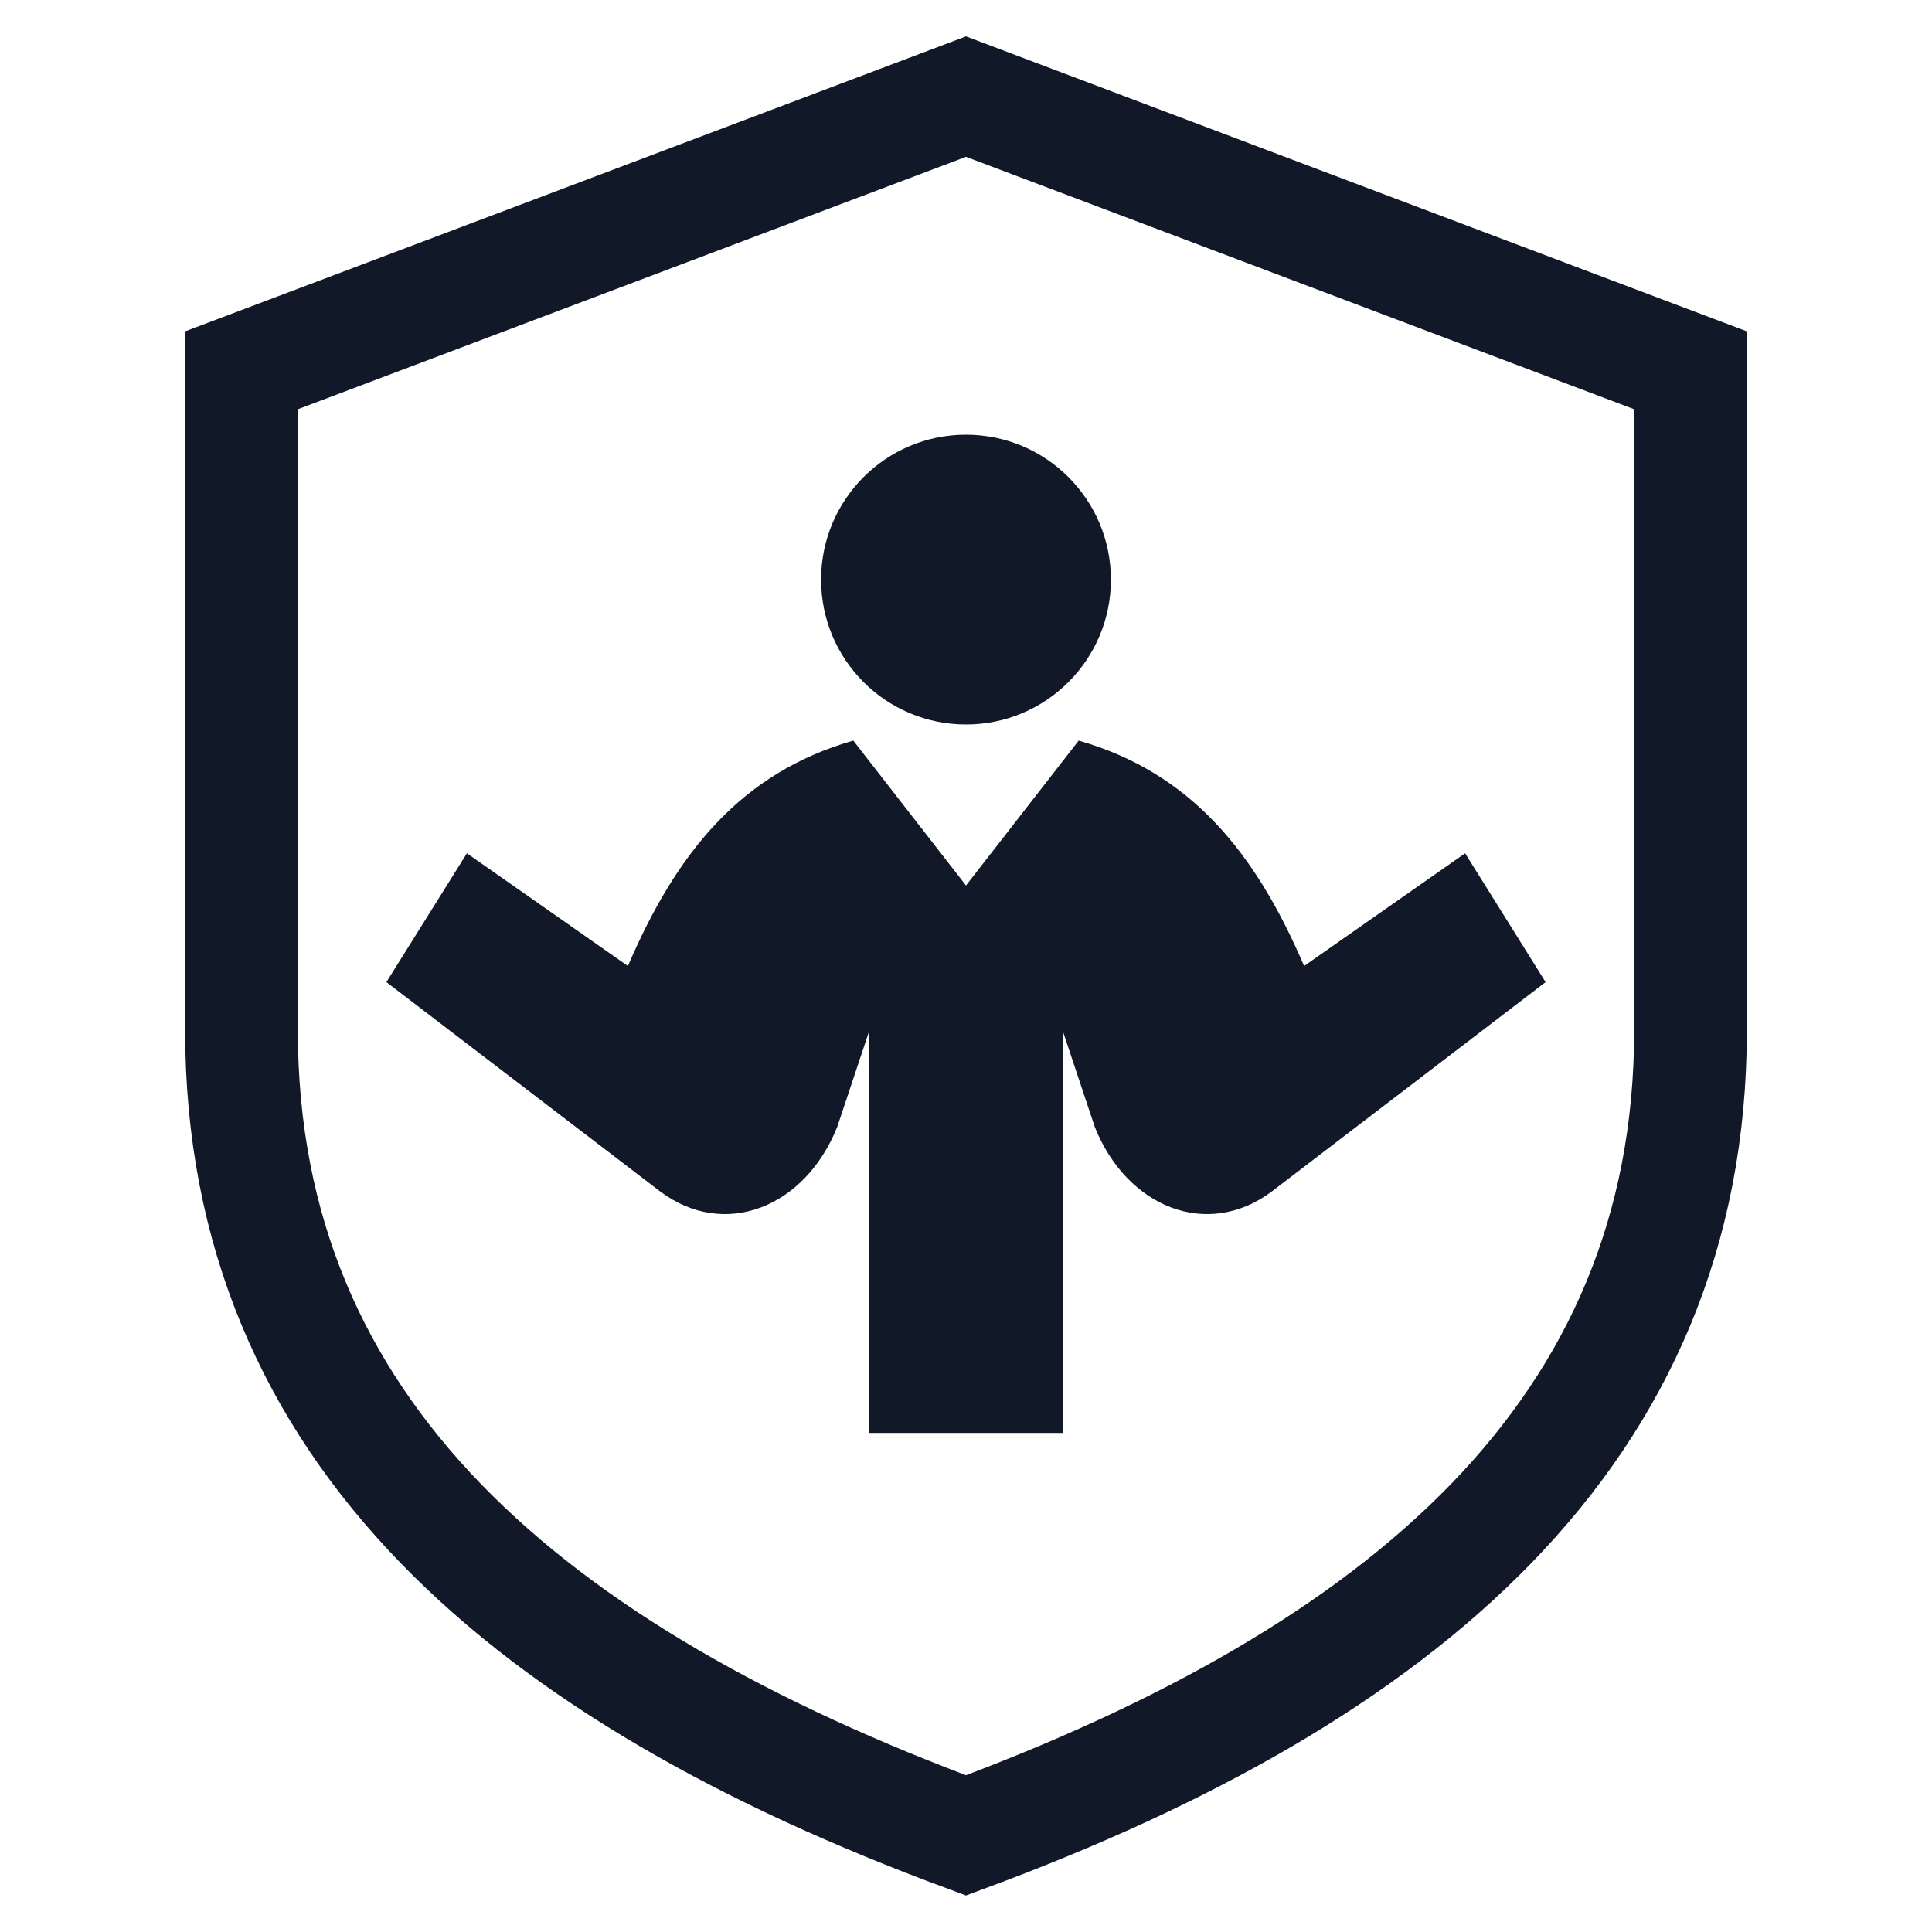
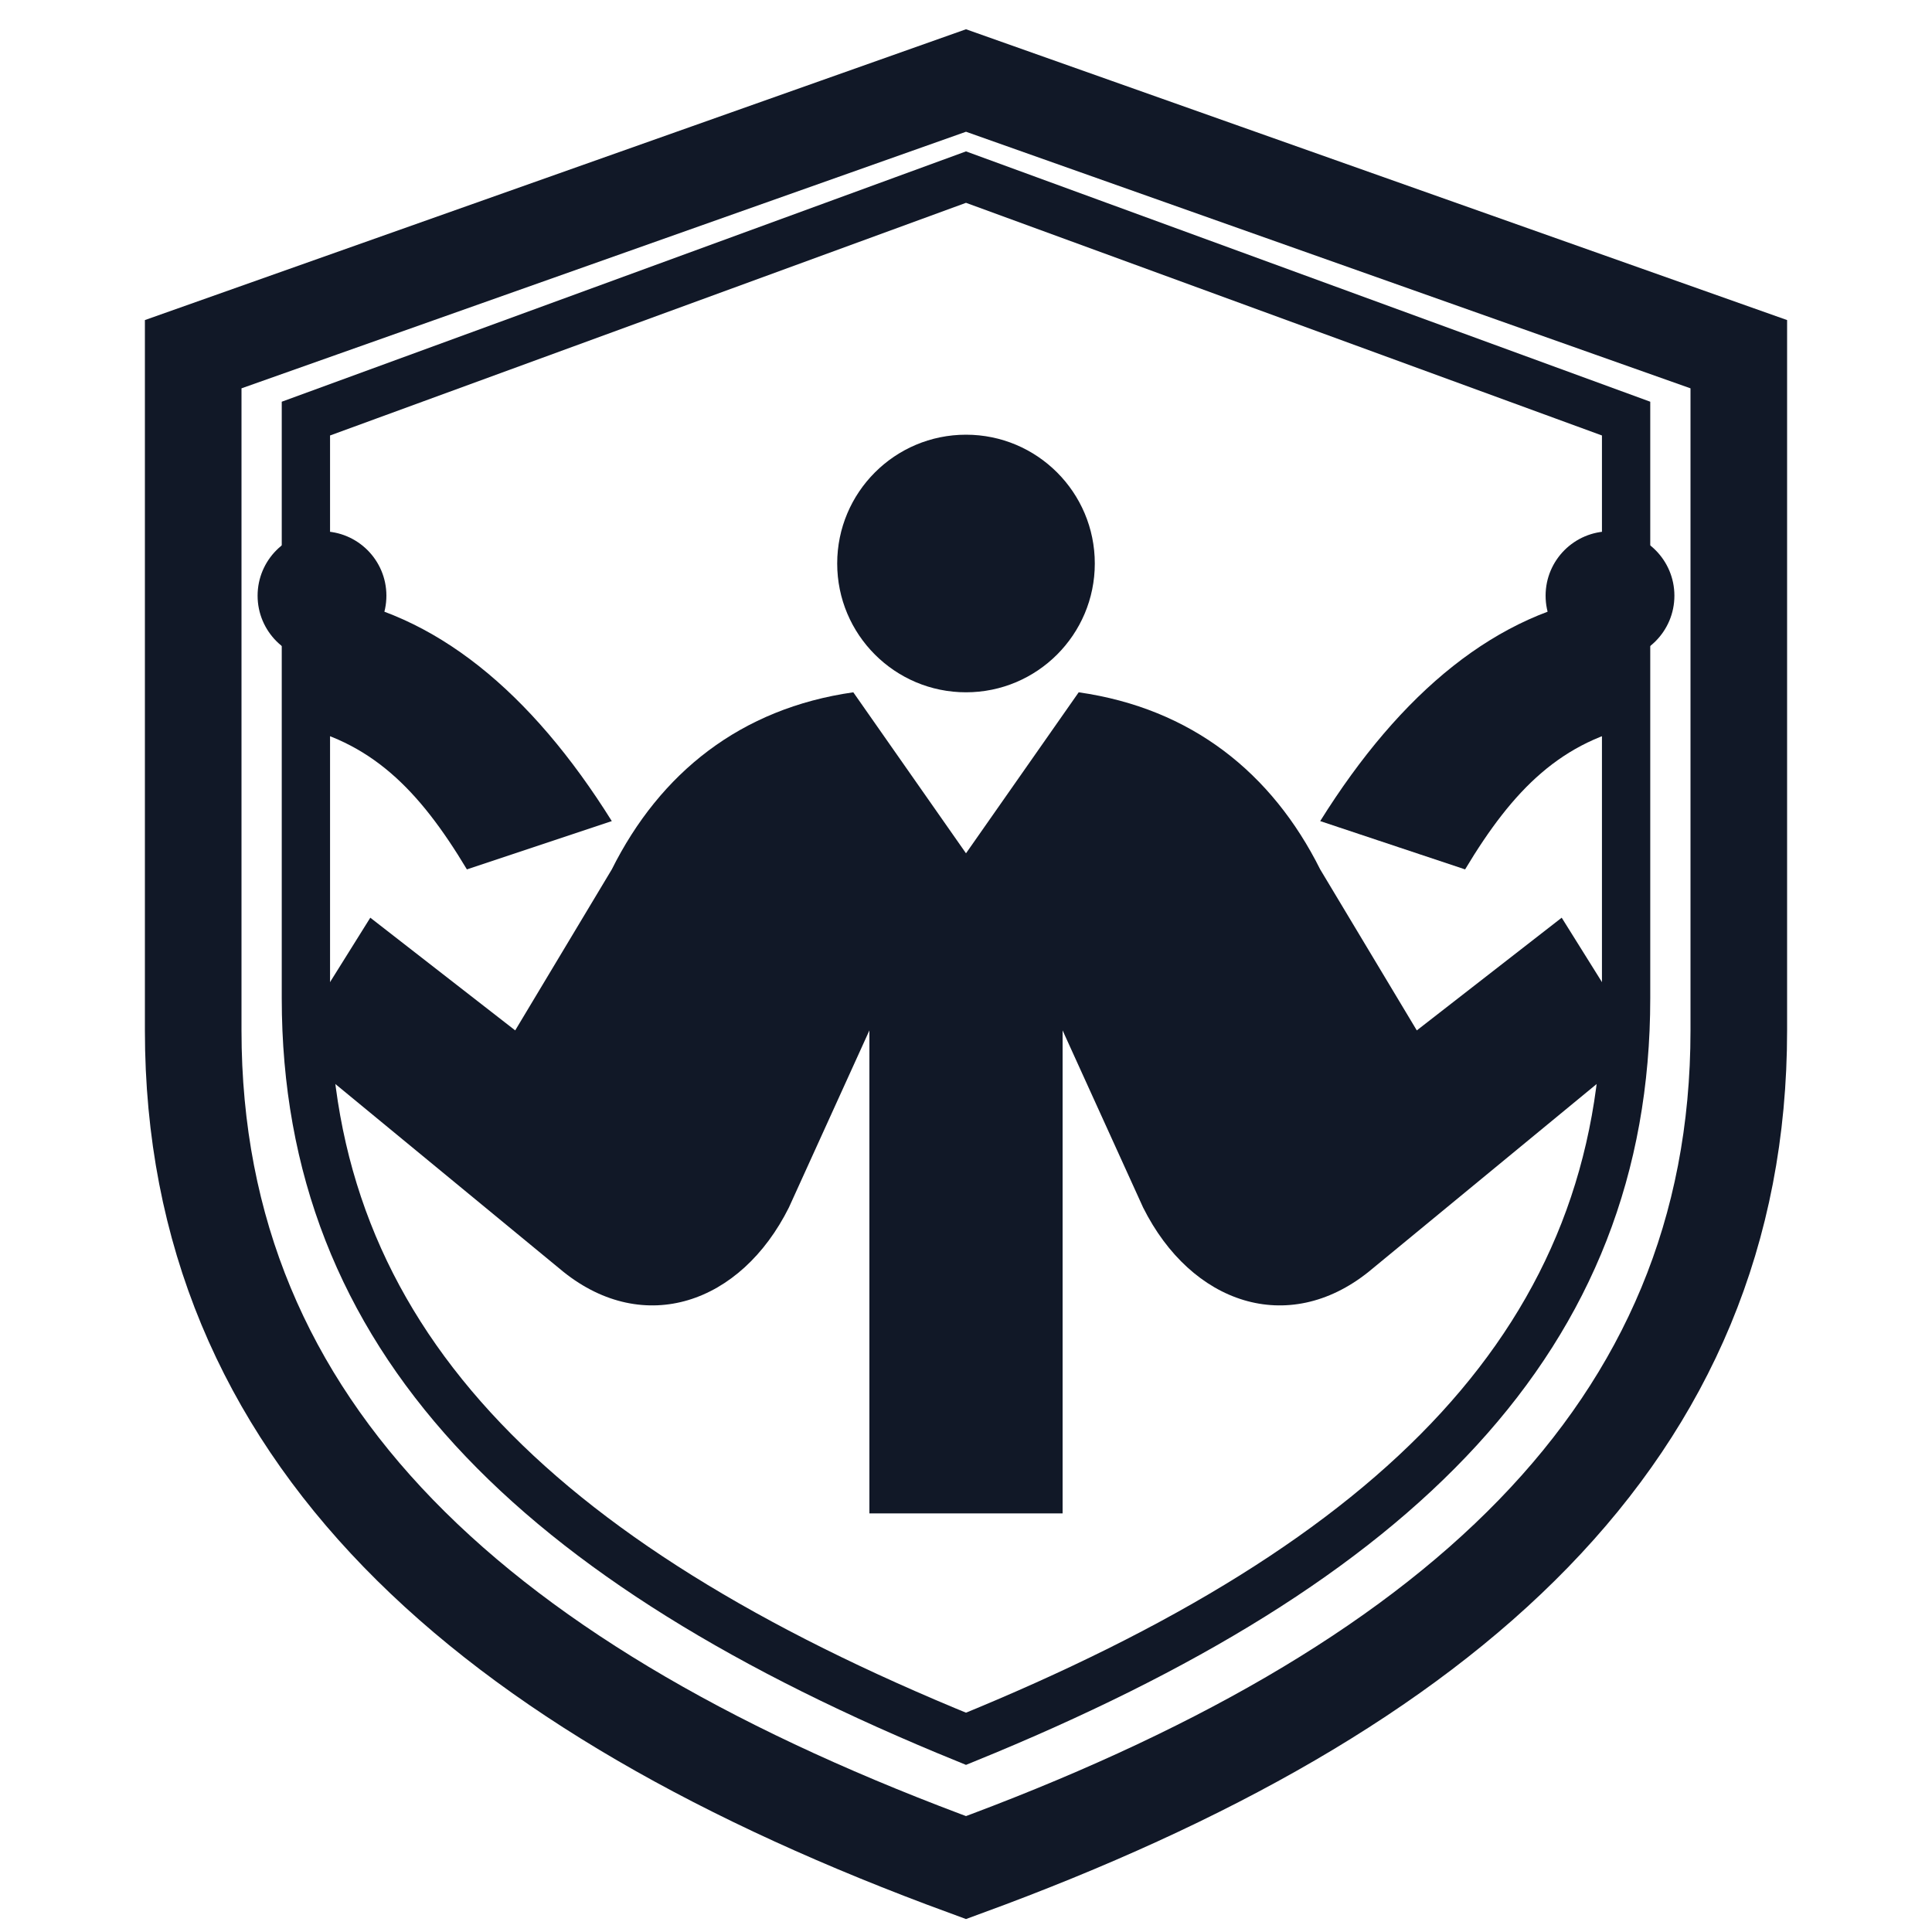
<svg xmlns="http://www.w3.org/2000/svg" viewBox="0 0 120 120">
-   <path d="M60 6 105 23v41c0 25-18 40-45 50C33 104 15 89 15 64V23L60 6Z" fill="none" stroke="#111827" stroke-width="7" />
-   <circle cx="60" cy="36" r="9" fill="#111827" />
-   <path d="M53 46c-7 2-11 7-14 14l-10-7-5 8 17 13c4 3 9 1 11-4l2-6v25h12V64l2 6c2 5 7 7 11 4l17-13-5-8-10 7c-3-7-7-12-14-14l-7 9-7-9Z" fill="#111827" />
+   <path d="M60 5 108 22v42c0 25-18 41-48 52C30 105 12 89 12 64V22L60 5Z" fill="none" stroke="#111827" stroke-width="6" />
+   <path d="M60 11 101 26v36c0 21-14 35-41 46-27-11-41-25-41-46V26L60 11Z" fill="none" stroke="#111827" stroke-width="3" />
+   <circle cx="60" cy="35" r="8" fill="#111827" />
+   <path d="M53 43c-7 1-12 5-15 11l-6 10-9-7-5 8 17 14c5 4 11 2 14-4l5-11v30h12V64l5 11c3 6 9 8 14 4l17-14-5-8-9 7-6-10c-3-6-8-10-15-11l-7 10-7-10Z" fill="#111827" />
+   <path d="M38 51c-5-8-11-13-18-14l-2 8c5 1 8 4 11 9l9-3Zm44 0c5-8 11-13 18-14l2 8c-5 1-8 4-11 9l-9-3Z" fill="#111827" />
+   <circle cx="20" cy="37" r="4" fill="#111827" />
+   <circle cx="100" cy="37" r="4" fill="#111827" />
</svg>
